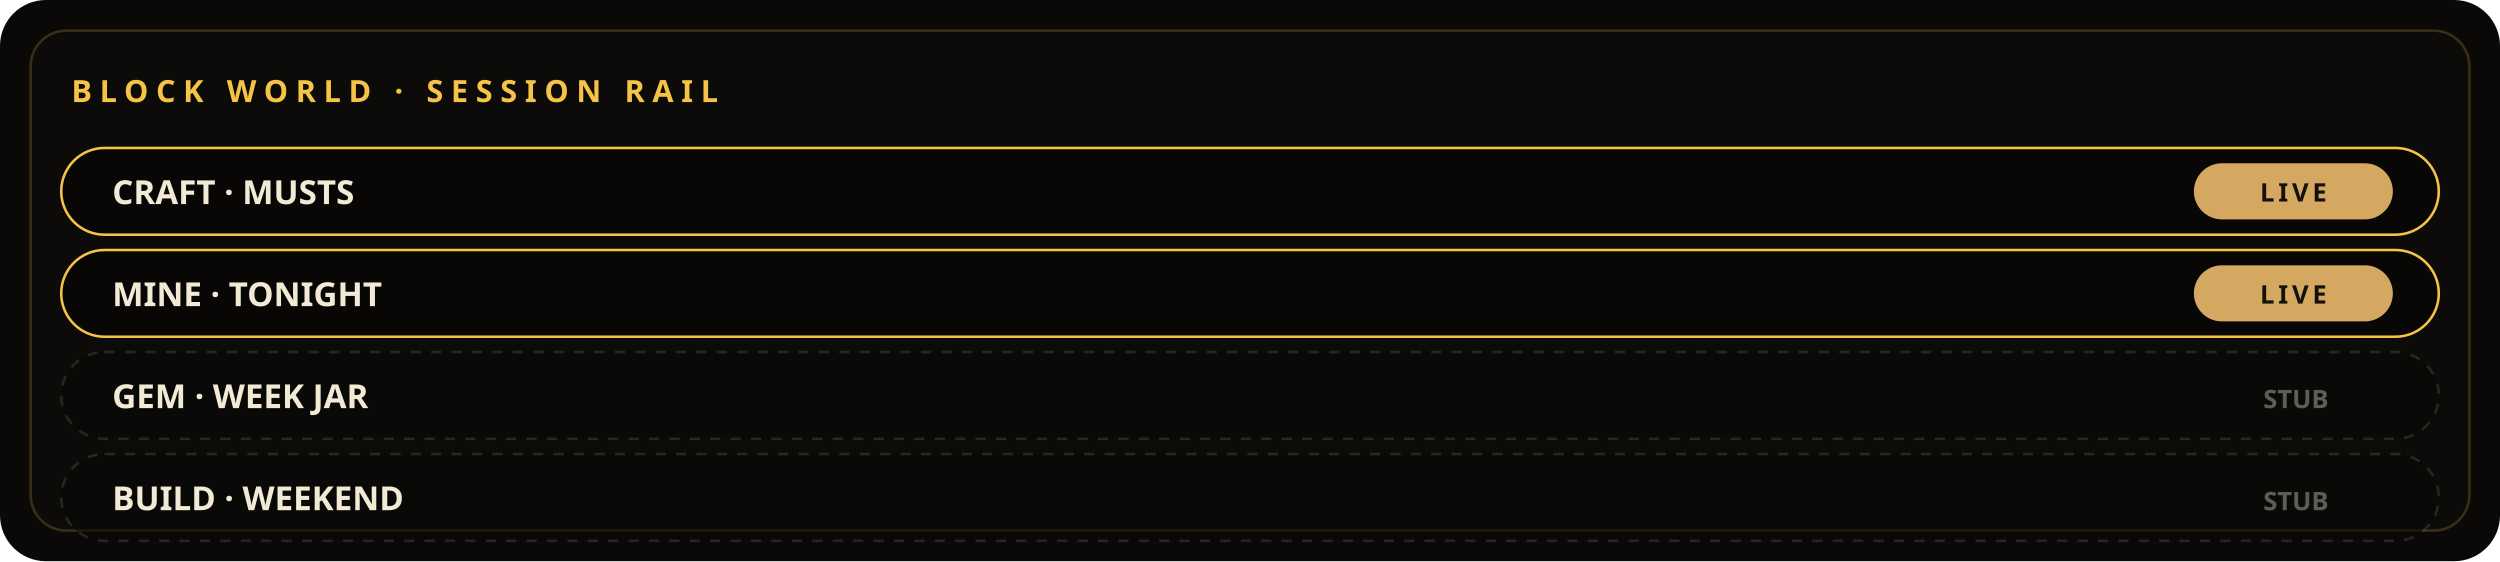
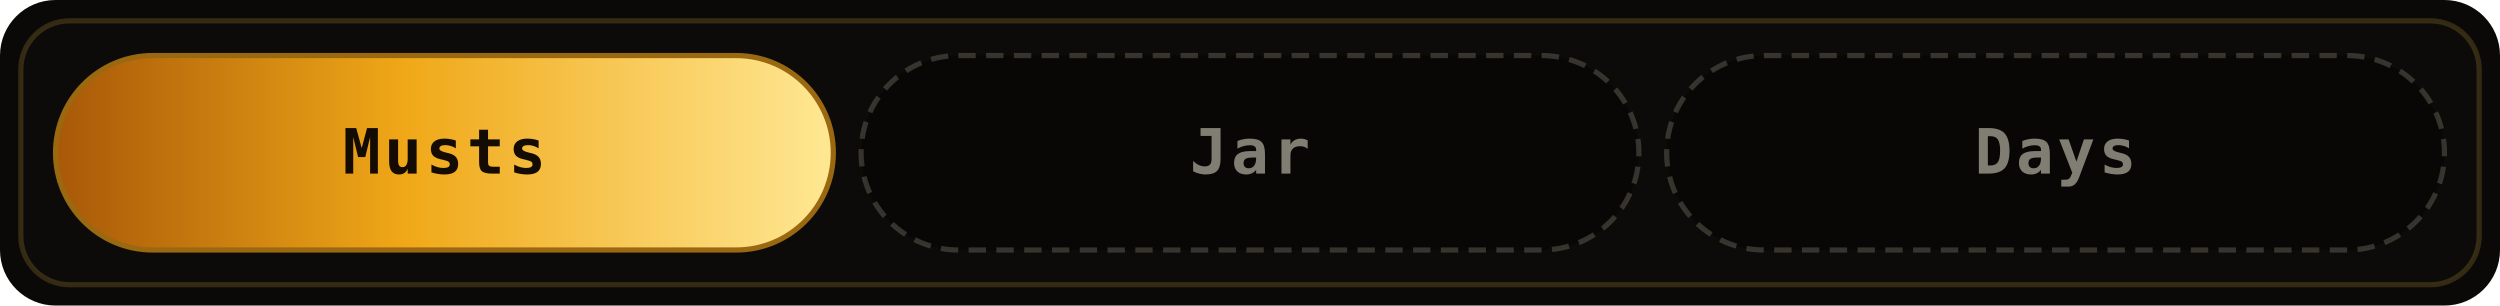
- <svg xmlns="http://www.w3.org/2000/svg" width="980" height="220" viewBox="0 0 980 220">
-   <rect width="980" height="220" rx="18" fill="#0a0908" />
-   <rect x="12" y="12" width="956" height="196" rx="14" fill="#0c0b09" stroke="rgba(245,196,70,0.2)" />
-   <text x="28" y="40" fill="#f5c446" font-family="system-ui,sans-serif" font-size="12" font-weight="800" letter-spacing="3">BLOCK WORLD · SESSION RAIL</text>
-   <rect x="24" y="58" width="932" height="34" rx="17" fill="#080706" stroke="#f5c446" opacity="1" />
-   <text x="44" y="80" fill="#f2ead4" font-family="system-ui,sans-serif" font-size="13" font-weight="700">CRAFT · MUSTS</text>
-   <rect x="860" y="64" width="78" height="22" rx="11" fill="#d4a860" />
-   <text x="899" y="79" text-anchor="middle" fill="#14100a" font-family="system-ui,sans-serif" font-size="10" font-weight="900" letter-spacing="1.5">LIVE</text>
-   <rect x="24" y="98" width="932" height="34" rx="17" fill="#080706" stroke="#f5c446" opacity="1" />
-   <text x="44" y="120" fill="#f2ead4" font-family="system-ui,sans-serif" font-size="13" font-weight="700">MINE · TONIGHT</text>
-   <rect x="860" y="104" width="78" height="22" rx="11" fill="#d4a860" />
-   <text x="899" y="119" text-anchor="middle" fill="#14100a" font-family="system-ui,sans-serif" font-size="10" font-weight="900" letter-spacing="1.5">LIVE</text>
-   <rect x="24" y="138" width="932" height="34" rx="17" fill="#080706" stroke="rgba(160,156,140,0.35)" stroke-dasharray="4 4" opacity="0.55" />
-   <text x="44" y="160" fill="#f2ead4" font-family="system-ui,sans-serif" font-size="13" font-weight="700">GEM · WEEK JAR</text>
-   <text x="900" y="160" text-anchor="middle" fill="rgba(180,176,160,0.5)" font-family="system-ui,sans-serif" font-size="10" font-weight="800">STUB</text>
-   <rect x="24" y="178" width="932" height="34" rx="17" fill="#080706" stroke="rgba(160,156,140,0.35)" stroke-dasharray="4 4" opacity="0.55" />
-   <text x="44" y="200" fill="#f2ead4" font-family="system-ui,sans-serif" font-size="13" font-weight="700">BUILD · WEEKEND</text>
-   <text x="900" y="200" text-anchor="middle" fill="rgba(180,176,160,0.5)" font-family="system-ui,sans-serif" font-size="10" font-weight="800">STUB</text>
+ <svg xmlns="http://www.w3.org/2000/svg" width="720" height="88" viewBox="0 0 720 88">
+   <rect width="720" height="88" rx="16" fill="#0a0908" />
+   <rect x="6" y="6" width="708" height="76" rx="14" fill="#0c0b09" stroke="rgba(245,196,70,0.18)" stroke-width="1.5" />
+   <rect x="16" y="16" width="224" height="56" rx="28" fill="url(#live)" stroke="#9a6810" stroke-width="1.5" />
+   <text x="128" y="50" text-anchor="middle" font-family="JetBrains Mono, ui-monospace, monospace" font-size="18" font-weight="800" fill="#140c02" letter-spacing="0.06em">Musts</text>
+   <rect x="248" y="16" width="224" height="56" rx="28" fill="#080706" stroke="rgba(160,156,140,0.32)" stroke-width="1.5" stroke-dasharray="5 3" opacity="0.9" />
+   <text x="360" y="50" text-anchor="middle" font-family="JetBrains Mono, ui-monospace, monospace" font-size="18" font-weight="800" fill="rgba(180,176,160,0.7)" letter-spacing="0.06em">Jar</text>
+   <rect x="480" y="16" width="224" height="56" rx="28" fill="#080706" stroke="rgba(160,156,140,0.32)" stroke-width="1.5" stroke-dasharray="5 3" opacity="0.9" />
+   <text x="592" y="50" text-anchor="middle" font-family="JetBrains Mono, ui-monospace, monospace" font-size="18" font-weight="800" fill="rgba(180,176,160,0.7)" letter-spacing="0.06em">Days</text>
+   <defs>
+     <linearGradient id="live" x1="0" y1="0" x2="1" y2="0">
+       <stop offset="0%" stop-color="#a85808" />
+       <stop offset="45%" stop-color="#f0a818" />
+       <stop offset="100%" stop-color="#ffe894" />
+     </linearGradient>
+   </defs>
</svg>
